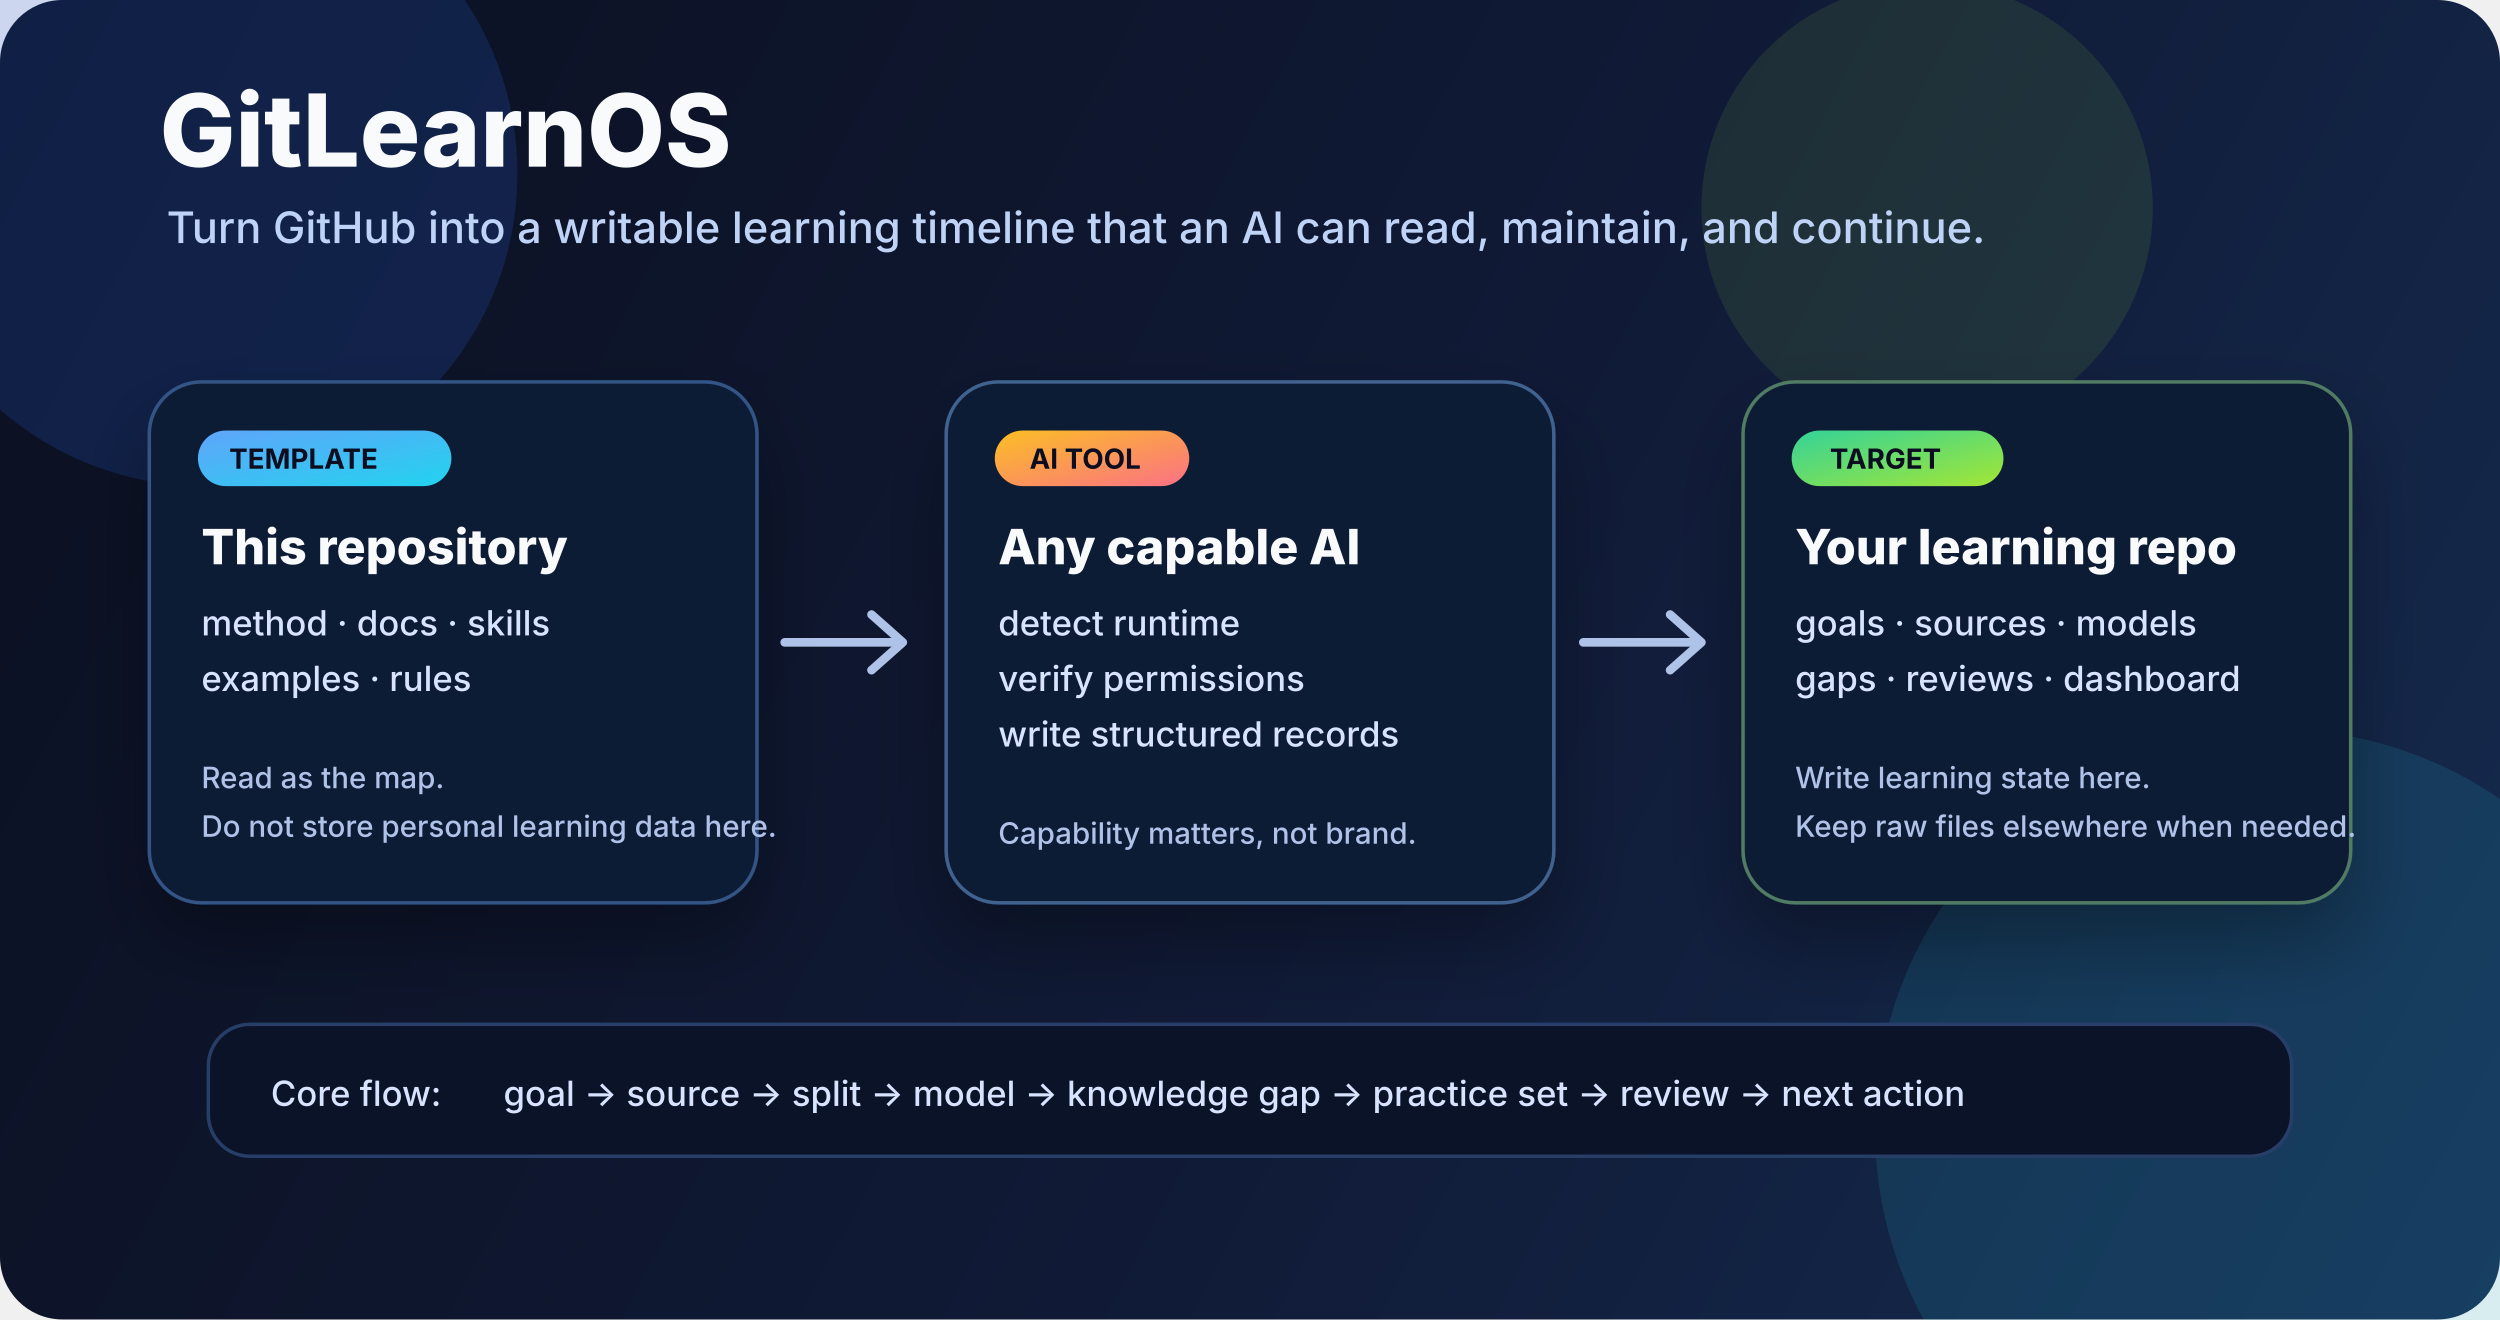
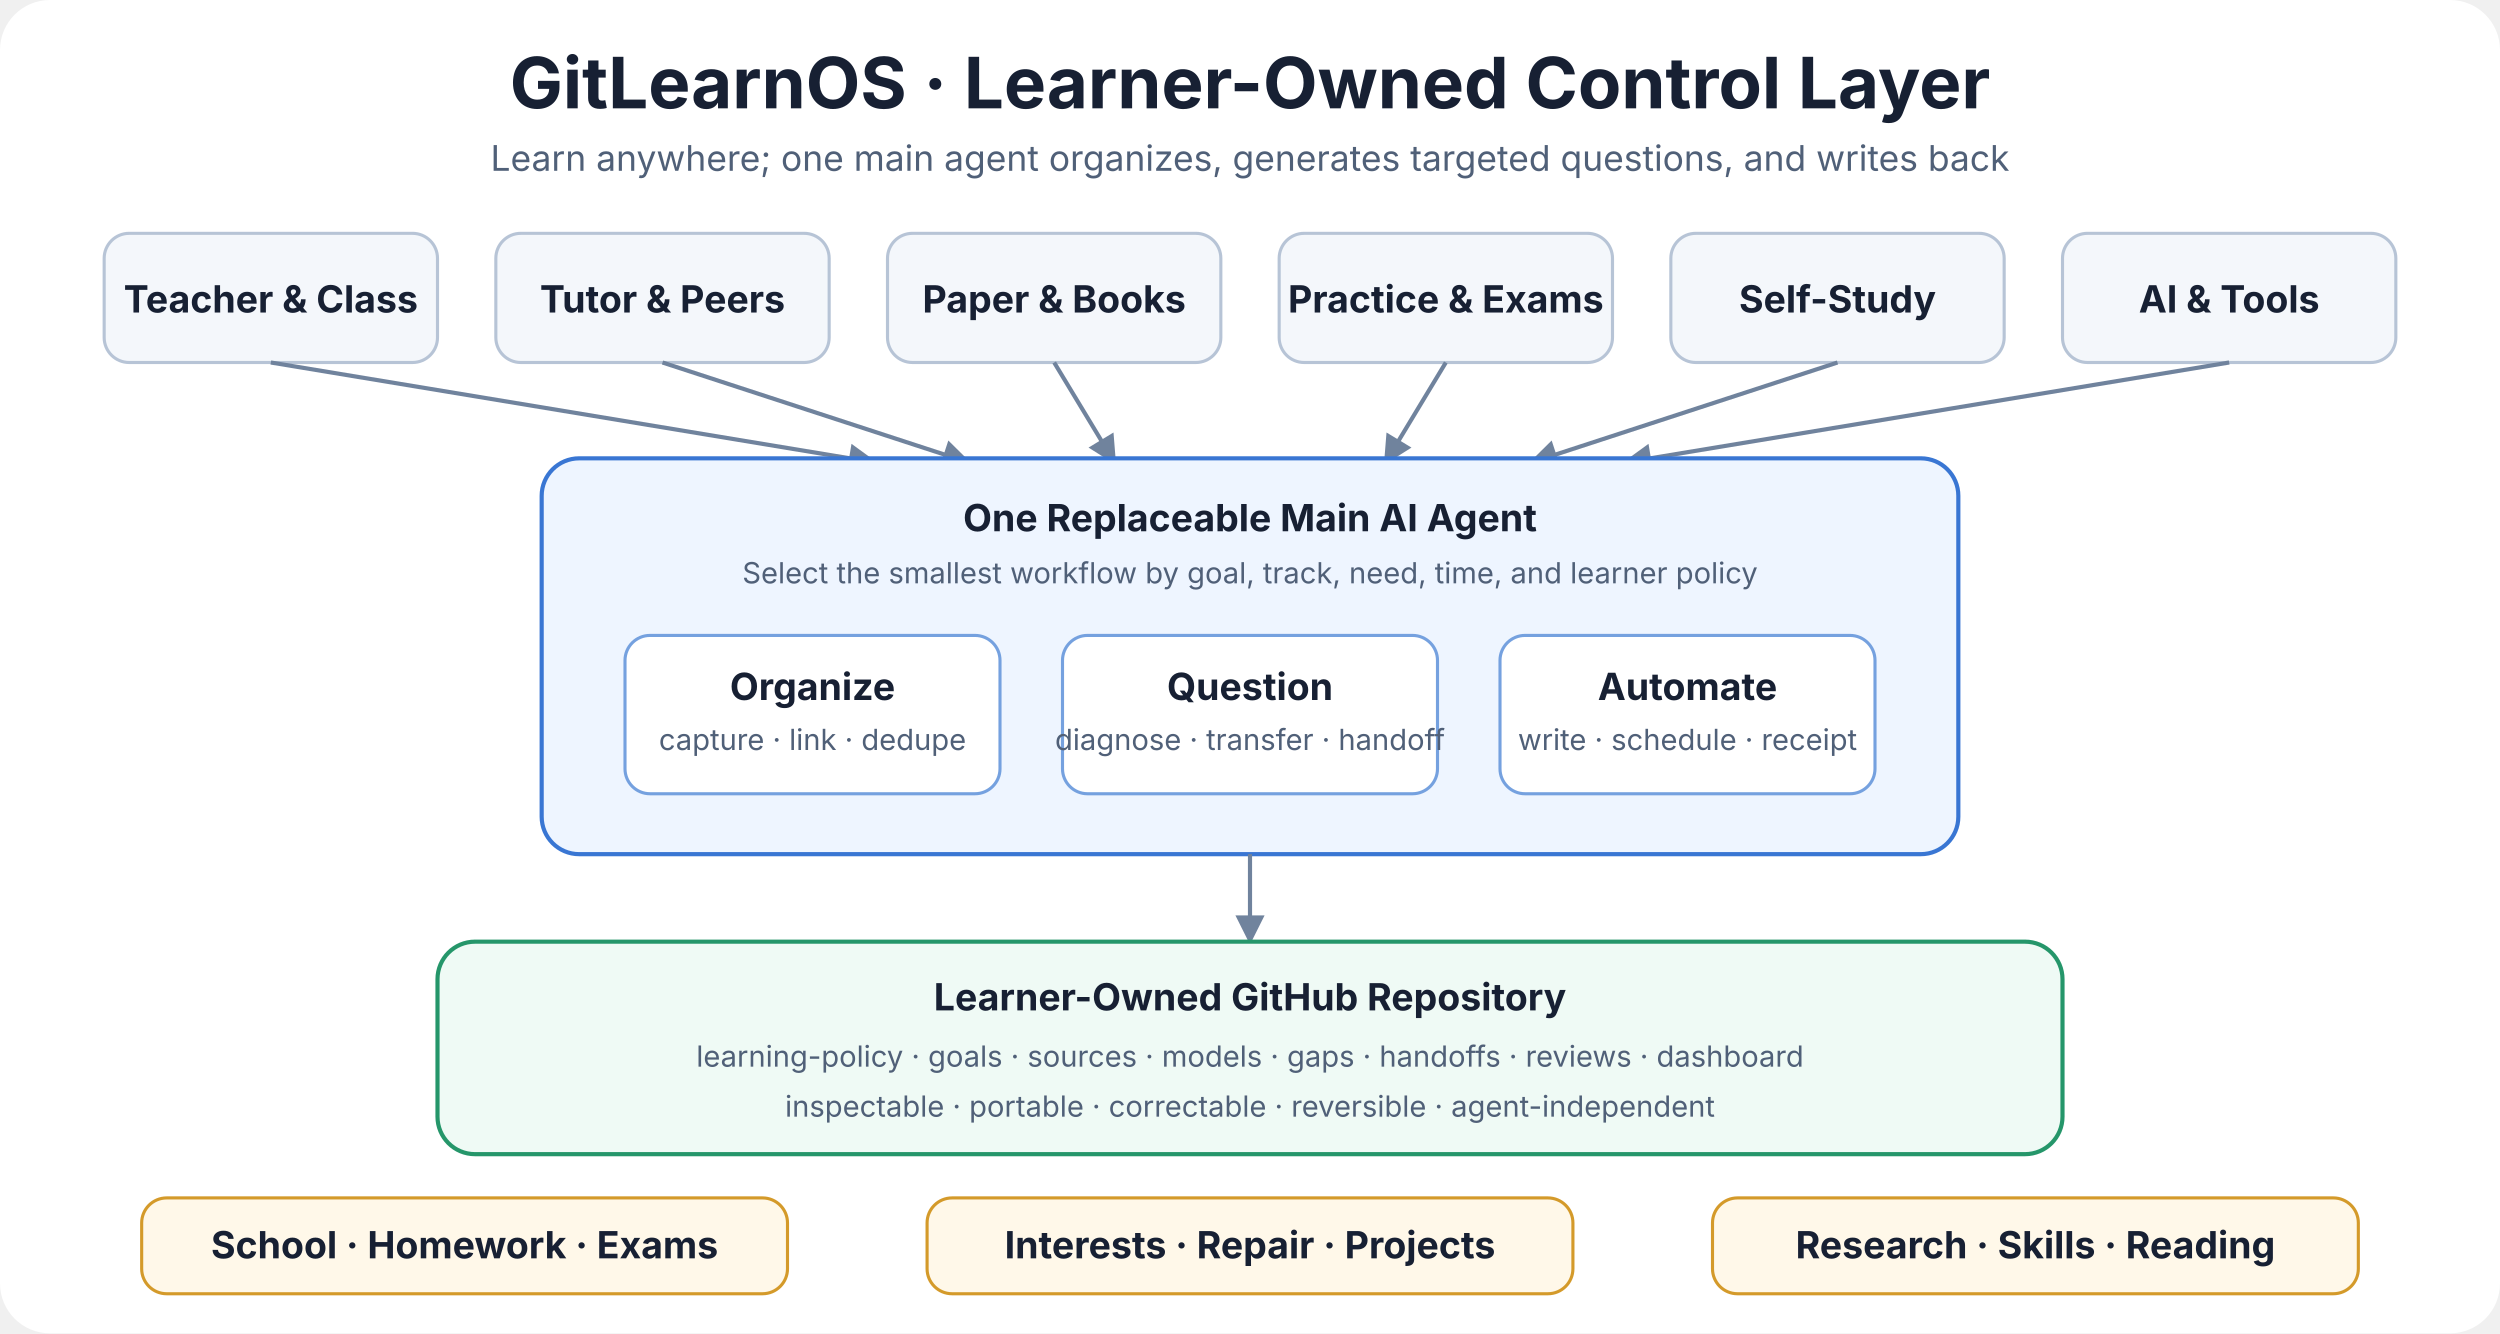
- <svg xmlns="http://www.w3.org/2000/svg" width="1440" height="760" viewBox="0 0 1440 760" fill="none" role="img" aria-labelledby="title desc">
+ <svg xmlns="http://www.w3.org/2000/svg" width="1200" height="640" viewBox="0 0 1200 640" role="img" aria-labelledby="title desc">
  <defs>
-     <linearGradient id="bg" x1="0" y1="0" x2="1440" y2="760" gradientUnits="userSpaceOnUse">
-       <stop stop-color="#0B1020" />
-       <stop offset="0.55" stop-color="#101A36" />
-       <stop offset="1" stop-color="#152B4F" />
-     </linearGradient>
-     <linearGradient id="blue" x1="0" y1="0" x2="1" y2="1">
-       <stop stop-color="#60A5FA" />
-       <stop offset="1" stop-color="#22D3EE" />
-     </linearGradient>
-     <linearGradient id="green" x1="0" y1="0" x2="1" y2="1">
-       <stop stop-color="#34D399" />
-       <stop offset="1" stop-color="#A3E635" />
-     </linearGradient>
-     <linearGradient id="orange" x1="0" y1="0" x2="1" y2="1">
-       <stop stop-color="#FBBF24" />
-       <stop offset="1" stop-color="#FB7185" />
-     </linearGradient>
-     <filter id="shadow" x="-20%" y="-20%" width="140%" height="140%">
-       <feDropShadow dx="0" dy="22" stdDeviation="22" flood-color="#000000" flood-opacity="0.32" />
-     </filter>
    <style>
-       .title { font: 800 58px -apple-system, BlinkMacSystemFont, Segoe UI, sans-serif; fill: #F8FAFC; }
-       .subtitle { font: 500 25px -apple-system, BlinkMacSystemFont, Segoe UI, sans-serif; fill: #BFD3F7; }
-       .label { font: 800 28px -apple-system, BlinkMacSystemFont, Segoe UI, sans-serif; fill: #F8FAFC; }
-       .small { font: 500 20px -apple-system, BlinkMacSystemFont, Segoe UI, sans-serif; fill: #D8E4FF; }
-       .tiny { font: 500 17px -apple-system, BlinkMacSystemFont, Segoe UI, sans-serif; fill: #AFC2E8; }
-       .chip { font: 700 16px -apple-system, BlinkMacSystemFont, Segoe UI, sans-serif; fill: #0B1020; }
-       .arrow { stroke: #AFC2E8; stroke-width: 5; stroke-linecap: round; stroke-linejoin: round; }
+       text { font-family: Inter, Arial, sans-serif; fill: #172033; }
+       .title { font-size: 34px; font-weight: 700; }
+       .subtitle { font-size: 17px; fill: #506078; }
+       .label { font-size: 18px; font-weight: 650; }
+       .small { font-size: 14px; fill: #506078; }
+       .input { fill: #f4f7fb; stroke: #b7c4d6; stroke-width: 1.5; }
+       .core { fill: #eef5ff; stroke: #3976d3; stroke-width: 2; }
+       .cap { fill: #ffffff; stroke: #75a1df; stroke-width: 1.5; }
+       .repo { fill: #effaf5; stroke: #25966a; stroke-width: 2; }
+       .track { fill: #fff8e9; stroke: #d49a2a; stroke-width: 1.5; }
+       .arrow { stroke: #70839d; stroke-width: 2; fill: none; marker-end: url(#arrow); }
    </style>
+     <marker id="arrow" viewBox="0 0 10 10" refX="9" refY="5" markerWidth="7" markerHeight="7" orient="auto-start-reverse">
+       <path d="M 0 0 L 10 5 L 0 10 z" fill="#70839d" />
+     </marker>
  </defs>
-   <rect width="1440" height="760" rx="36" fill="url(#bg)" />
-   <circle cx="118" cy="100" r="180" fill="#2563EB" opacity="0.18" />
-   <circle cx="1310" cy="650" r="230" fill="#22D3EE" opacity="0.12" />
-   <circle cx="1110" cy="120" r="130" fill="#A3E635" opacity="0.10" />
-   <text x="92" y="96" class="title">GitLearnOS</text>
-   <text x="96" y="140" class="subtitle">Turn GitHub into a writable learning timeline that an AI can read, maintain, and continue.</text>
-   <g filter="url(#shadow)">
-     <rect x="86" y="220" width="350" height="300" rx="30" fill="#111C36" stroke="#335486" stroke-width="2" />
-     <rect x="114" y="248" width="146" height="32" rx="16" fill="url(#blue)" />
-     <text x="132" y="270" class="chip">TEMPLATE</text>
-     <text x="116" y="325" class="label">This repository</text>
-     <text x="116" y="366" class="small">method · docs · skills</text>
-     <text x="116" y="398" class="small">examples · rules</text>
-     <text x="116" y="454" class="tiny">Read as the map.</text>
-     <text x="116" y="482" class="tiny">Do not store personal learning data here.</text>
+   <rect width="1200" height="640" rx="24" fill="#ffffff" />
+   <text x="600" y="52" text-anchor="middle" class="title">GitLearnOS · Learner-Owned Control Layer</text>
+   <text x="600" y="82" text-anchor="middle" class="subtitle">Learn anywhere; one main agent organizes, generates targeted questions, and writes back</text>
+   <g>
+     <rect x="50" y="112" width="160" height="62" rx="12" class="input" />
+     <rect x="238" y="112" width="160" height="62" rx="12" class="input" />
+     <rect x="426" y="112" width="160" height="62" rx="12" class="input" />
+     <rect x="614" y="112" width="160" height="62" rx="12" class="input" />
+     <rect x="802" y="112" width="160" height="62" rx="12" class="input" />
+     <rect x="990" y="112" width="160" height="62" rx="12" class="input" />
+     <text x="130" y="150" text-anchor="middle" class="label">Teacher &amp; Class</text>
+     <text x="318" y="150" text-anchor="middle" class="label">Tutor &amp; Peers</text>
+     <text x="506" y="150" text-anchor="middle" class="label">Paper &amp; Books</text>
+     <text x="694" y="150" text-anchor="middle" class="label">Practice &amp; Exams</text>
+     <text x="882" y="150" text-anchor="middle" class="label">Self-Study</text>
+     <text x="1070" y="150" text-anchor="middle" class="label">AI &amp; Tools</text>
  </g>
-   <g filter="url(#shadow)">
-     <rect x="545" y="220" width="350" height="300" rx="30" fill="#111C36" stroke="#3F628F" stroke-width="2" />
-     <rect x="573" y="248" width="112" height="32" rx="16" fill="url(#orange)" />
-     <text x="593" y="270" class="chip">AI TOOL</text>
-     <text x="575" y="325" class="label">Any capable AI</text>
-     <text x="575" y="366" class="small">detect runtime</text>
-     <text x="575" y="398" class="small">verify permissions</text>
-     <text x="575" y="430" class="small">write structured records</text>
-     <text x="575" y="486" class="tiny">Capability matters, not brand.</text>
-   </g>
-   <g filter="url(#shadow)">
-     <rect x="1004" y="220" width="350" height="300" rx="30" fill="#111C36" stroke="#4F7B62" stroke-width="2" />
-     <rect x="1032" y="248" width="122" height="32" rx="16" fill="url(#green)" />
-     <text x="1054" y="270" class="chip">TARGET</text>
-     <text x="1034" y="325" class="label">Your learning repo</text>
-     <text x="1034" y="366" class="small">goals · sources · models</text>
-     <text x="1034" y="398" class="small">gaps · reviews · dashboard</text>
-     <text x="1034" y="454" class="tiny">Write learning state here.</text>
-     <text x="1034" y="482" class="tiny">Keep raw files elsewhere when needed.</text>
-   </g>
-   <path class="arrow" d="M452 370H516" />
-   <path class="arrow" d="M502 354L520 370L502 386" />
-   <path class="arrow" d="M912 370H976" />
-   <path class="arrow" d="M962 354L980 370L962 386" />
-   <g transform="translate(120 590)">
-     <rect x="0" y="0" width="1200" height="76" rx="24" fill="#0B1328" stroke="#263E68" stroke-width="2" />
-     <text x="36" y="47" class="small">Core flow:</text>
-     <text x="170" y="47" class="small">goal → source → split → model → knowledge gap → practice set → review → next action</text>
-   </g>
+   <path d="M130 174 L420 222" class="arrow" />
+   <path d="M318 174 L465 222" class="arrow" />
+   <path d="M506 174 L535 222" class="arrow" />
+   <path d="M694 174 L665 222" class="arrow" />
+   <path d="M882 174 L735 222" class="arrow" />
+   <path d="M1070 174 L780 222" class="arrow" />
+   <rect x="260" y="220" width="680" height="190" rx="18" class="core" />
+   <text x="600" y="255" text-anchor="middle" class="label">One Replaceable Main AI Agent</text>
+   <text x="600" y="280" text-anchor="middle" class="small">Select the smallest workflow by goal, track, need, time, and learner policy</text>
+   <rect x="300" y="305" width="180" height="76" rx="12" class="cap" />
+   <rect x="510" y="305" width="180" height="76" rx="12" class="cap" />
+   <rect x="720" y="305" width="180" height="76" rx="12" class="cap" />
+   <text x="390" y="336" text-anchor="middle" class="label">Organize</text>
+   <text x="390" y="360" text-anchor="middle" class="small">capture · link · dedupe</text>
+   <text x="600" y="336" text-anchor="middle" class="label">Question</text>
+   <text x="600" y="360" text-anchor="middle" class="small">diagnose · transfer · handoff</text>
+   <text x="810" y="336" text-anchor="middle" class="label">Automate</text>
+   <text x="810" y="360" text-anchor="middle" class="small">write · schedule · receipt</text>
+   <path d="M600 410 L600 452" class="arrow" />
+   <rect x="210" y="452" width="780" height="102" rx="18" class="repo" />
+   <text x="600" y="485" text-anchor="middle" class="label">Learner-Owned GitHub Repository</text>
+   <text x="600" y="512" text-anchor="middle" class="small">learning-policy · goals · sources · models · gaps · handoffs · reviews · dashboard</text>
+   <text x="600" y="536" text-anchor="middle" class="small">inspectable · portable · correctable · reversible · agent-independent</text>
+   <rect x="68" y="575" width="310" height="46" rx="12" class="track" />
+   <rect x="445" y="575" width="310" height="46" rx="12" class="track" />
+   <rect x="822" y="575" width="310" height="46" rx="12" class="track" />
+   <text x="223" y="604" text-anchor="middle" class="label">School · Homework · Exams</text>
+   <text x="600" y="604" text-anchor="middle" class="label">Interests · Repair · Projects</text>
+   <text x="977" y="604" text-anchor="middle" class="label">Research · Skills · Reading</text>
</svg>
